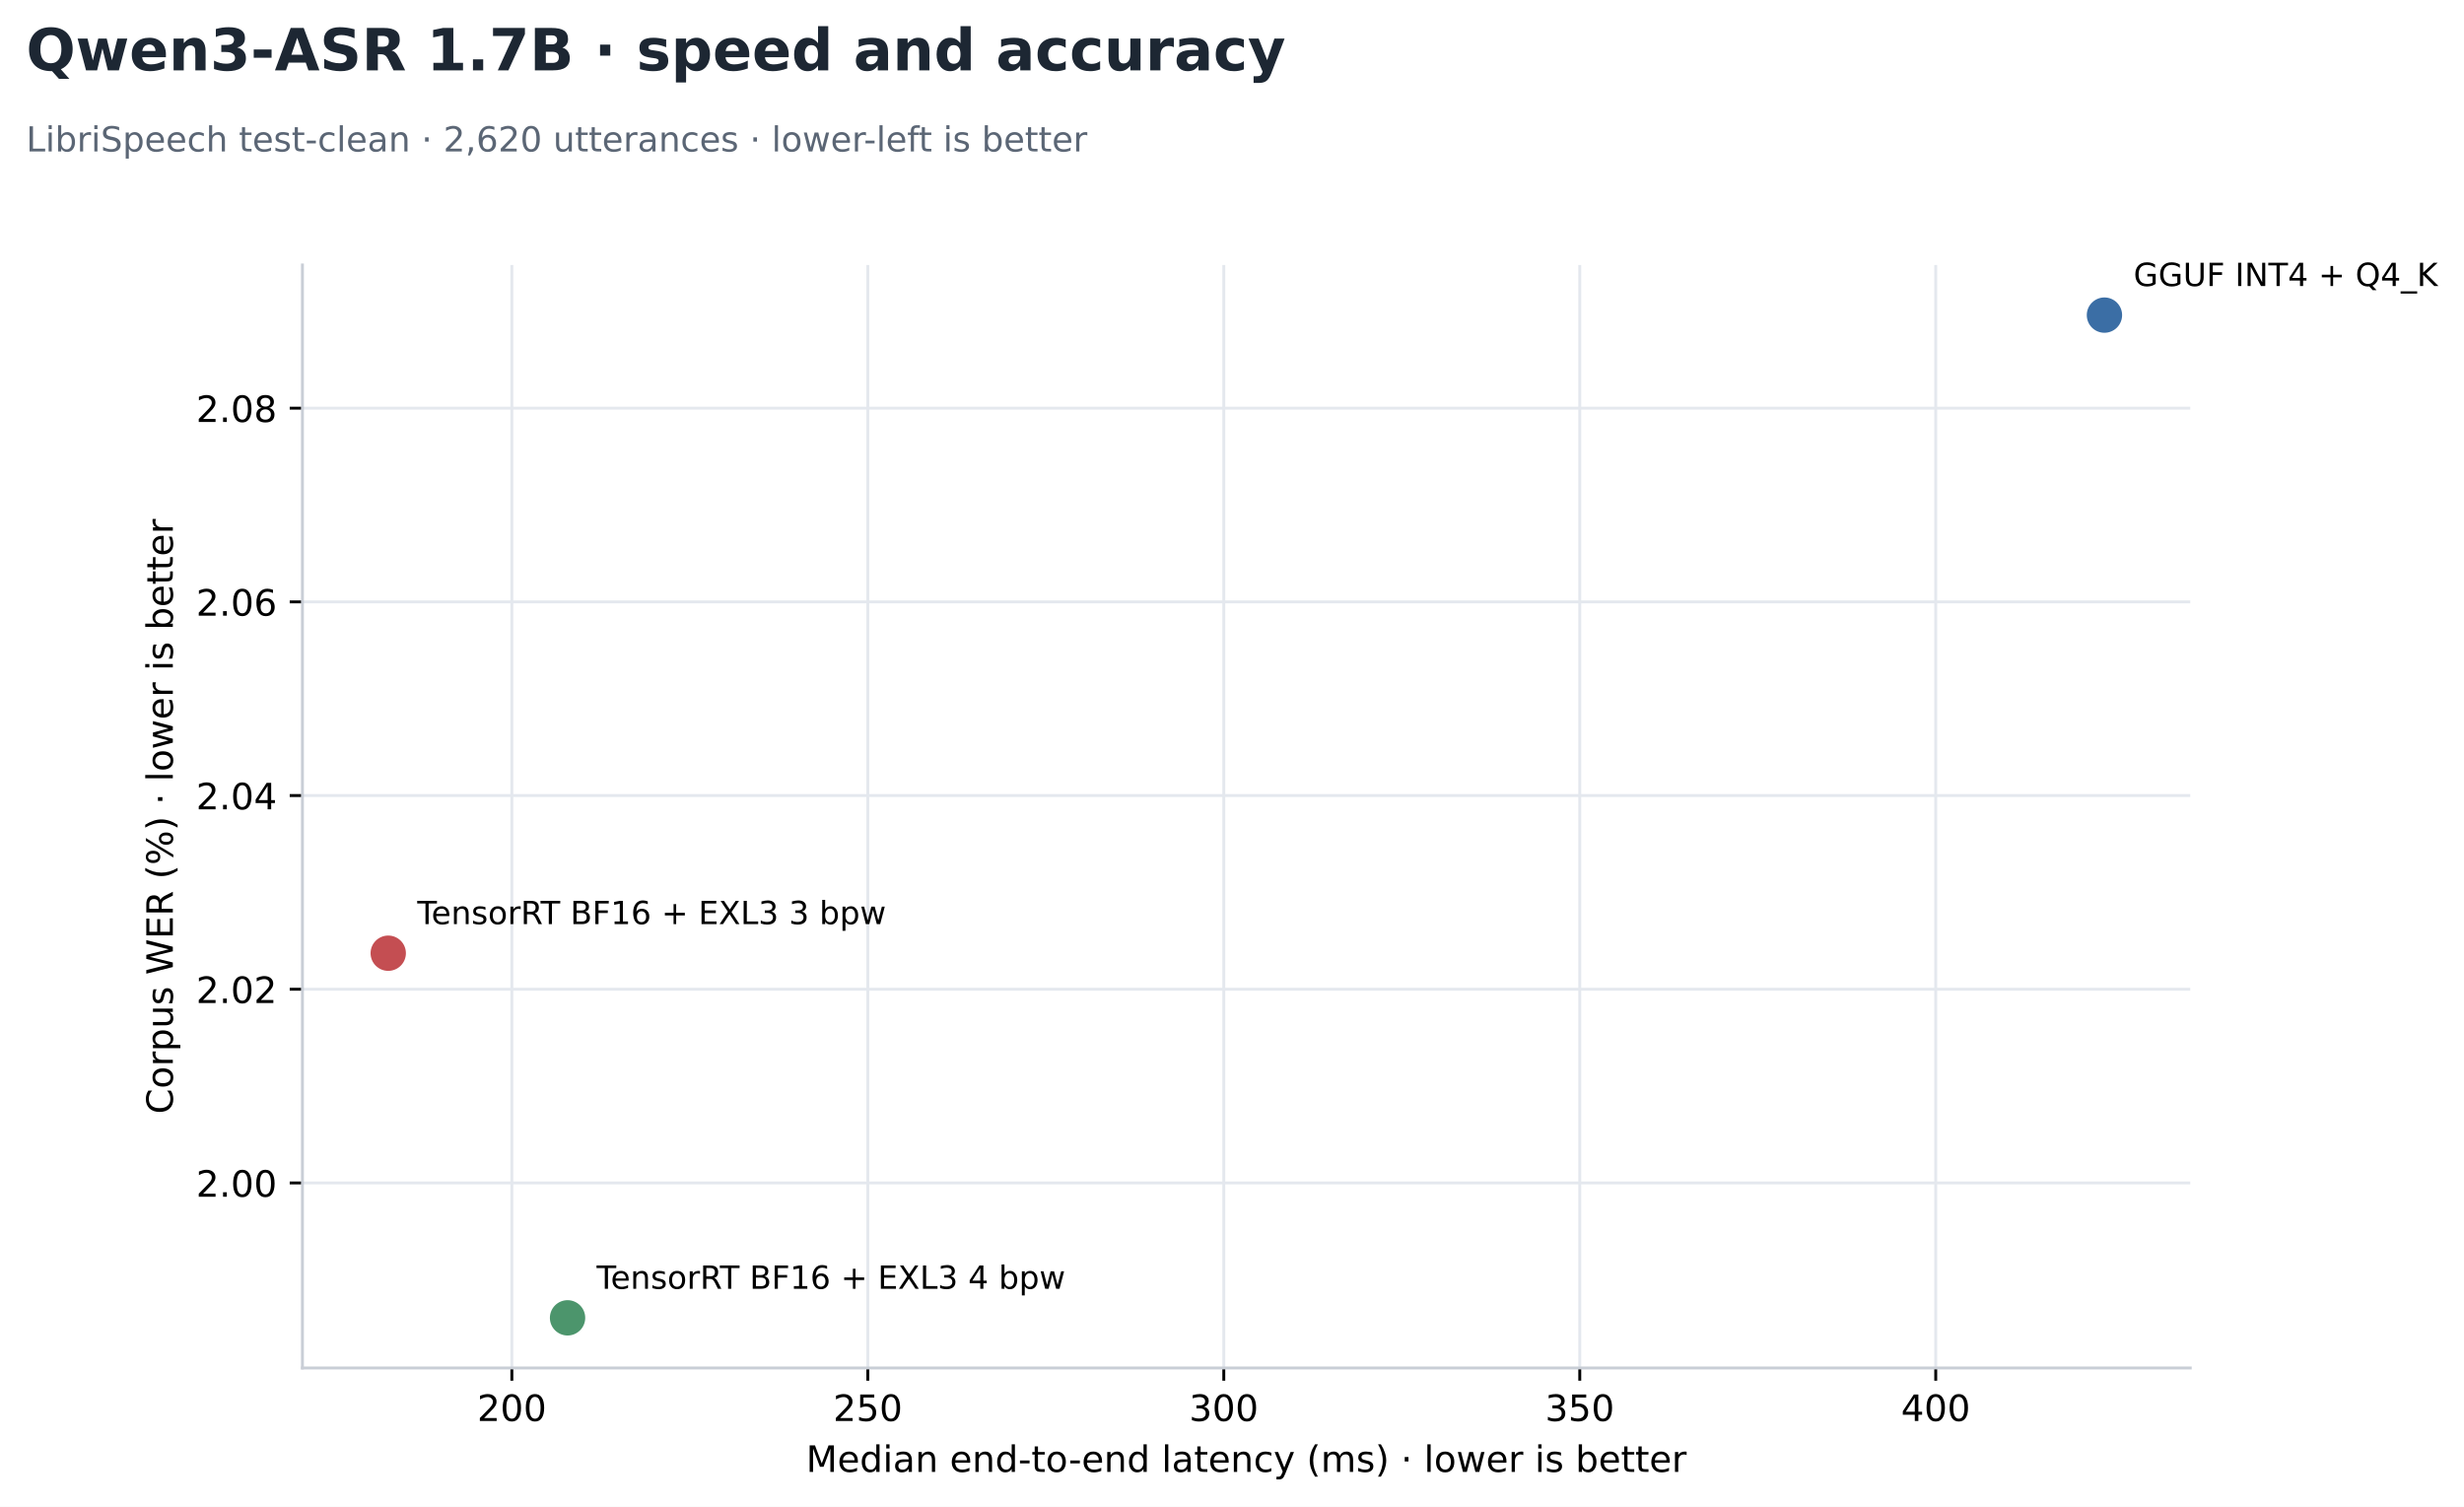
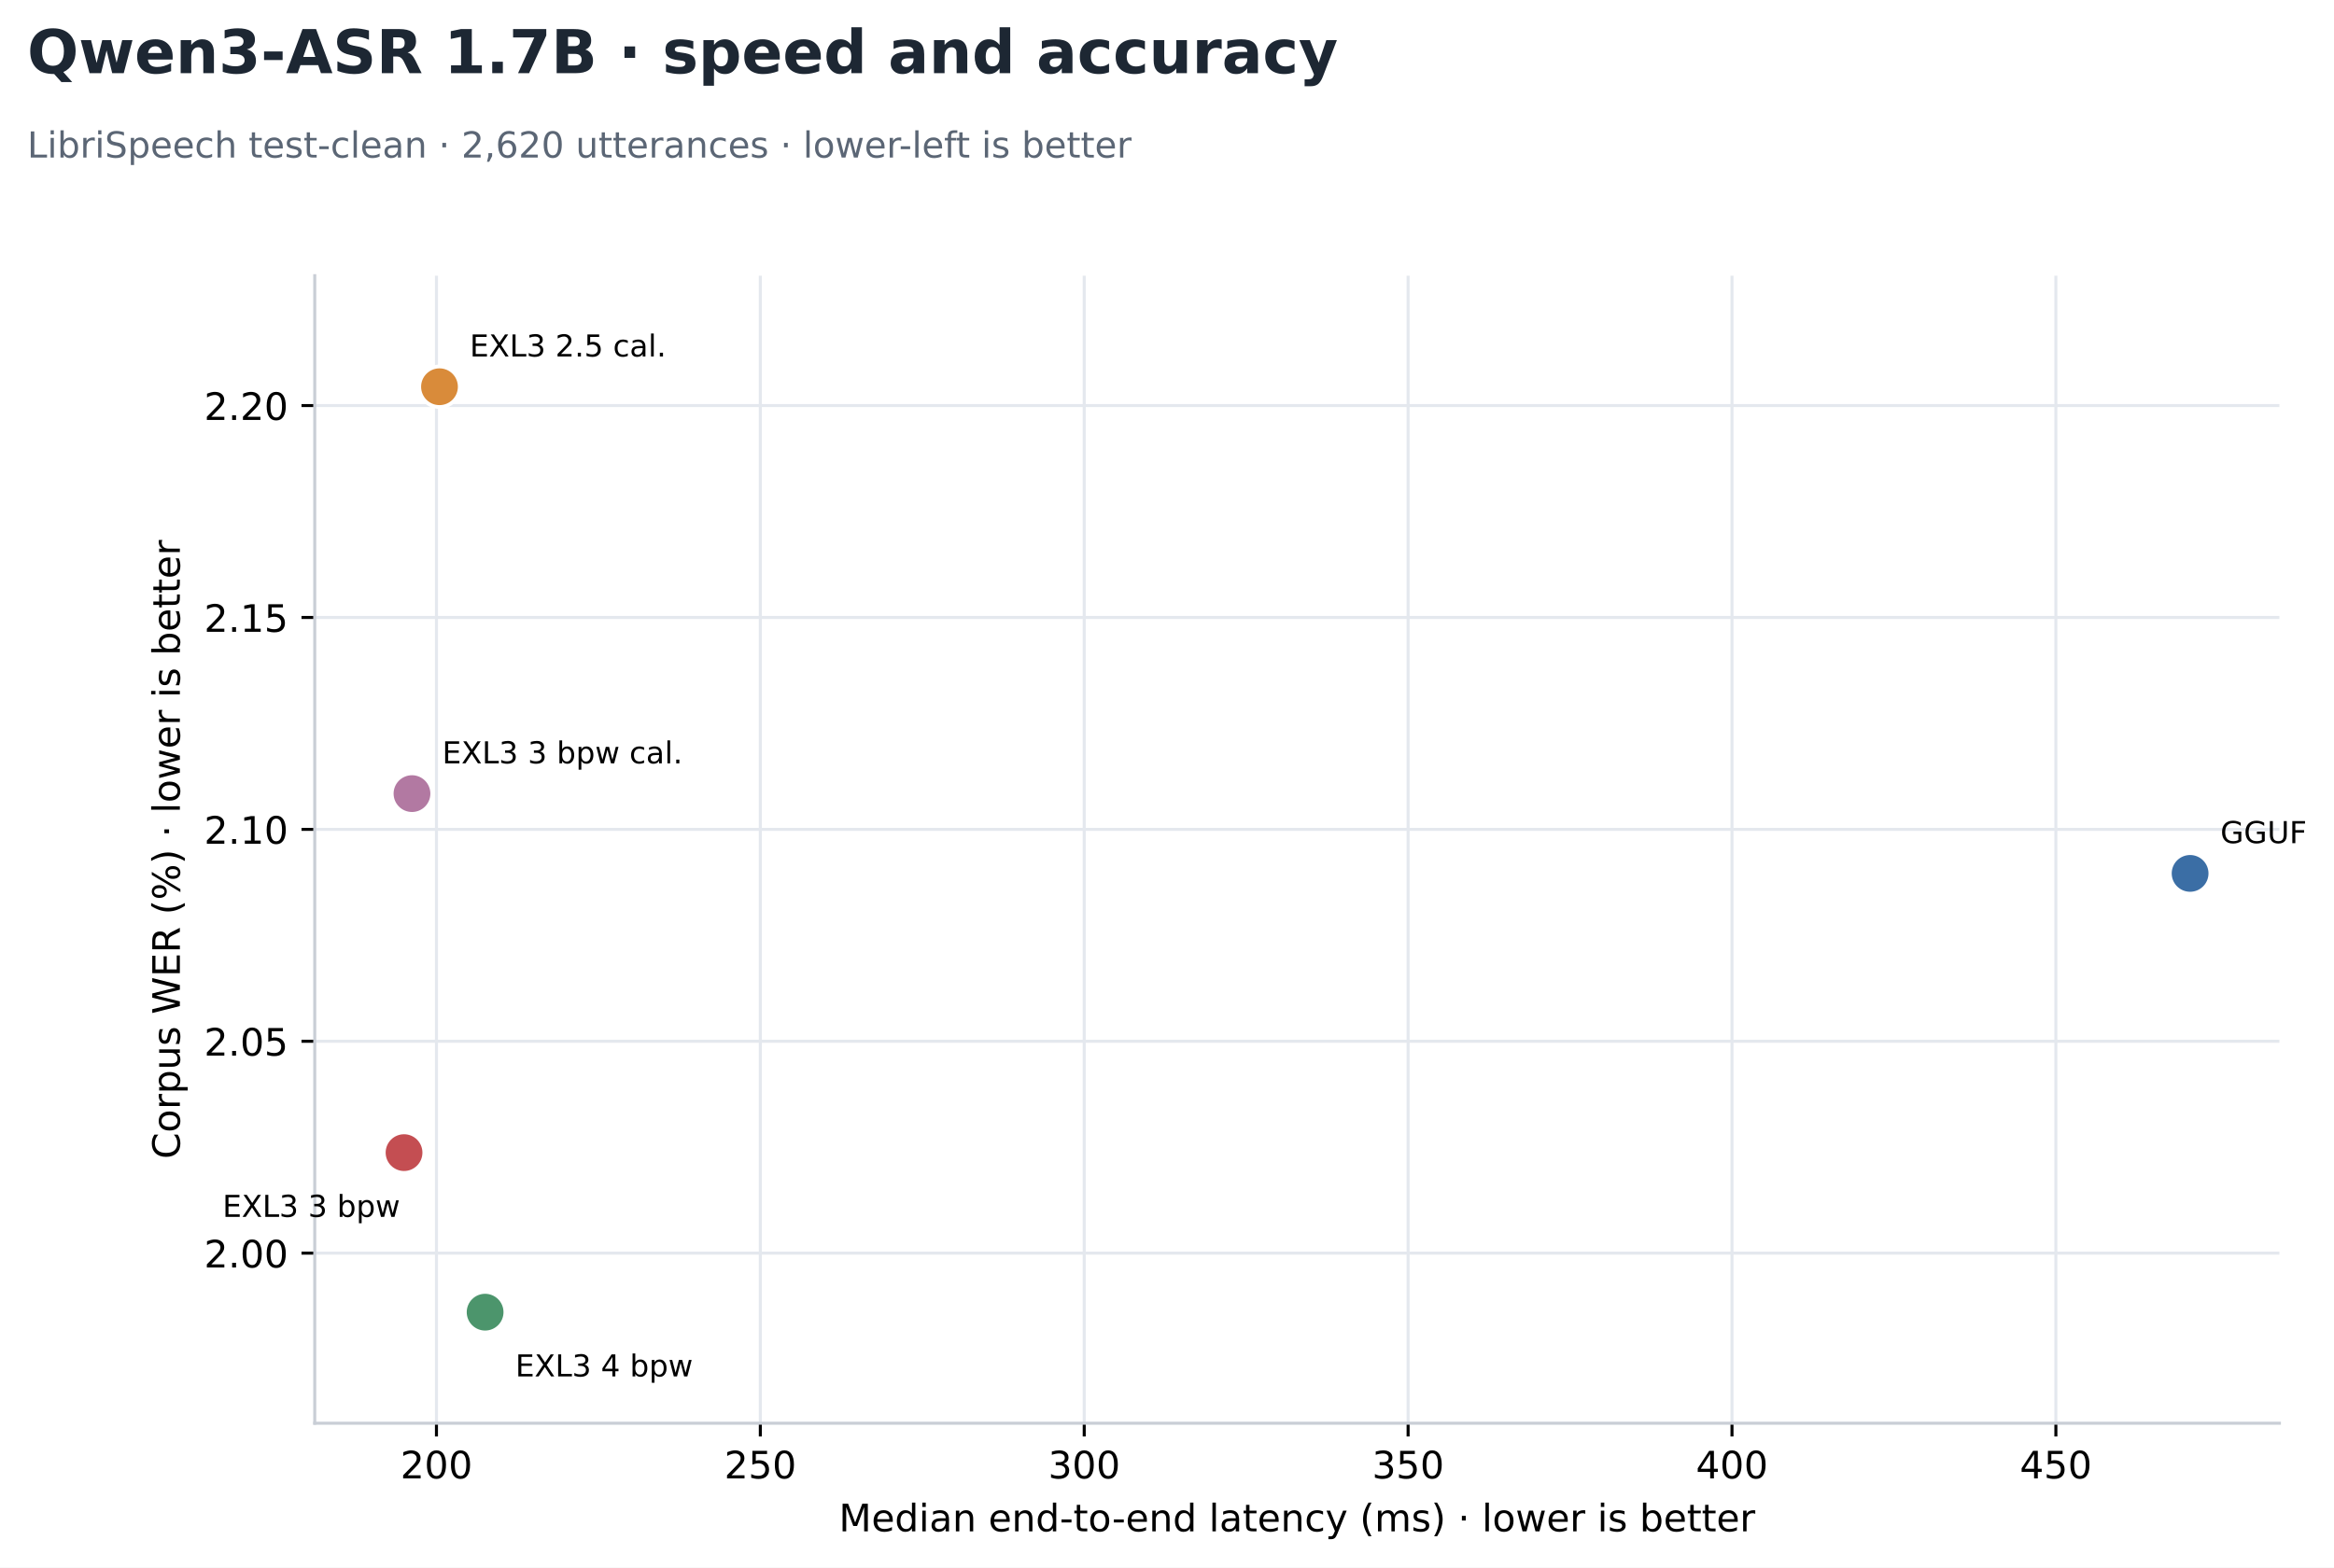
- <svg xmlns="http://www.w3.org/2000/svg" xmlns:xlink="http://www.w3.org/1999/xlink" width="678.122pt" height="414.678pt" viewBox="0 0 678.122 414.678" version="1.1">
+ <svg xmlns="http://www.w3.org/2000/svg" xmlns:xlink="http://www.w3.org/1999/xlink" width="617.222pt" height="414.678pt" viewBox="0 0 617.222 414.678" version="1.1">
  <defs>
    <style type="text/css">*{stroke-linejoin: round; stroke-linecap: butt}</style>
  </defs>
  <g id="figure_1">
    <g id="patch_1">
-       <path d="M 0 414.678  L 678.122 414.678  L 678.122 0  L 0 0  z " style="fill: #ffffff" />
+       <path d="M 0 414.678 L 617.222 414.678 L 617.222 0 L 0 0 z " style="fill: #ffffff" />
    </g>
    <g id="axes_1">
      <g id="patch_2">
-         <path d="M 83.232 376.478  L 602.784 376.478  L 602.784 72.925  L 83.232 72.925  z " style="fill: #ffffff" />
+         <path d="M 83.232 376.478 L 602.784 376.478 L 602.784 72.925 L 83.232 72.925 z " style="fill: #ffffff" />
      </g>
      <g id="matplotlib.axis_1">
        <g id="xtick_1">
          <g id="line2d_1">
-             <path d="M 140.87 376.478  L 140.87 72.925  " clip-path="url(#p044ff386ee)" style="fill: none; stroke: #e4e8ee; stroke-width: 0.8; stroke-linecap: square" />
+             <path d="M 115.42 376.478 L 115.42 72.925 " clip-path="url(#p92b61b6e06)" style="fill: none; stroke: #e4e8ee; stroke-width: 0.8; stroke-linecap: square" />
          </g>
          <g id="line2d_2">
            <defs>
-               <path id="m55747e1075" d="M 0 0  L 0 3.5  " style="stroke: #000000; stroke-width: 0.8" />
+               <path id="ma5e82d9b37" d="M 0 0 L 0 3.5 " style="stroke: #000000; stroke-width: 0.8" />
            </defs>
            <g>
-               <use xlink:href="#m55747e1075" x="140.87" y="376.478" style="stroke: #000000; stroke-width: 0.8" />
+               <use xlink:href="#ma5e82d9b37" x="115.42" y="376.478" style="stroke: #000000; stroke-width: 0.8" />
            </g>
          </g>
          <g id="text_1">
-             <text style="font-size: 10px; font-family: 'DejaVu Sans'; text-anchor: middle" x="140.87" y="391.075" transform="rotate(-0 140.8697 391.0752)">200</text>
+             <text style="font-size: 10px; font-family: 'DejaVu Sans'; text-anchor: middle" x="115.42" y="391.075" transform="rotate(-0 115.42 391.0752)">200</text>
          </g>
        </g>
        <g id="xtick_2">
          <g id="line2d_3">
-             <path d="M 238.836 376.478  L 238.836 72.925  " clip-path="url(#p044ff386ee)" style="fill: none; stroke: #e4e8ee; stroke-width: 0.8; stroke-linecap: square" />
+             <path d="M 201.07 376.478 L 201.07 72.925 " clip-path="url(#p92b61b6e06)" style="fill: none; stroke: #e4e8ee; stroke-width: 0.8; stroke-linecap: square" />
          </g>
          <g id="line2d_4">
            <g>
-               <use xlink:href="#m55747e1075" x="238.836" y="376.478" style="stroke: #000000; stroke-width: 0.8" />
+               <use xlink:href="#ma5e82d9b37" x="201.07" y="376.478" style="stroke: #000000; stroke-width: 0.8" />
            </g>
          </g>
          <g id="text_2">
-             <text style="font-size: 10px; font-family: 'DejaVu Sans'; text-anchor: middle" x="238.836" y="391.075" transform="rotate(-0 238.836 391.0752)">250</text>
+             <text style="font-size: 10px; font-family: 'DejaVu Sans'; text-anchor: middle" x="201.07" y="391.075" transform="rotate(-0 201.0703 391.0752)">250</text>
          </g>
        </g>
        <g id="xtick_3">
          <g id="line2d_5">
-             <path d="M 336.802 376.478  L 336.802 72.925  " clip-path="url(#p044ff386ee)" style="fill: none; stroke: #e4e8ee; stroke-width: 0.8; stroke-linecap: square" />
+             <path d="M 286.721 376.478 L 286.721 72.925 " clip-path="url(#p92b61b6e06)" style="fill: none; stroke: #e4e8ee; stroke-width: 0.8; stroke-linecap: square" />
          </g>
          <g id="line2d_6">
            <g>
-               <use xlink:href="#m55747e1075" x="336.802" y="376.478" style="stroke: #000000; stroke-width: 0.8" />
+               <use xlink:href="#ma5e82d9b37" x="286.721" y="376.478" style="stroke: #000000; stroke-width: 0.8" />
            </g>
          </g>
          <g id="text_3">
-             <text style="font-size: 10px; font-family: 'DejaVu Sans'; text-anchor: middle" x="336.802" y="391.075" transform="rotate(-0 336.8023 391.0752)">300</text>
+             <text style="font-size: 10px; font-family: 'DejaVu Sans'; text-anchor: middle" x="286.721" y="391.075" transform="rotate(-0 286.7206 391.0752)">300</text>
          </g>
        </g>
        <g id="xtick_4">
          <g id="line2d_7">
-             <path d="M 434.769 376.478  L 434.769 72.925  " clip-path="url(#p044ff386ee)" style="fill: none; stroke: #e4e8ee; stroke-width: 0.8; stroke-linecap: square" />
+             <path d="M 372.371 376.478 L 372.371 72.925 " clip-path="url(#p92b61b6e06)" style="fill: none; stroke: #e4e8ee; stroke-width: 0.8; stroke-linecap: square" />
          </g>
          <g id="line2d_8">
            <g>
-               <use xlink:href="#m55747e1075" x="434.769" y="376.478" style="stroke: #000000; stroke-width: 0.8" />
+               <use xlink:href="#ma5e82d9b37" x="372.371" y="376.478" style="stroke: #000000; stroke-width: 0.8" />
            </g>
          </g>
          <g id="text_4">
-             <text style="font-size: 10px; font-family: 'DejaVu Sans'; text-anchor: middle" x="434.769" y="391.075" transform="rotate(-0 434.7687 391.0752)">350</text>
+             <text style="font-size: 10px; font-family: 'DejaVu Sans'; text-anchor: middle" x="372.371" y="391.075" transform="rotate(-0 372.3708 391.0752)">350</text>
          </g>
        </g>
        <g id="xtick_5">
          <g id="line2d_9">
-             <path d="M 532.735 376.478  L 532.735 72.925  " clip-path="url(#p044ff386ee)" style="fill: none; stroke: #e4e8ee; stroke-width: 0.8; stroke-linecap: square" />
+             <path d="M 458.021 376.478 L 458.021 72.925 " clip-path="url(#p92b61b6e06)" style="fill: none; stroke: #e4e8ee; stroke-width: 0.8; stroke-linecap: square" />
          </g>
          <g id="line2d_10">
            <g>
-               <use xlink:href="#m55747e1075" x="532.735" y="376.478" style="stroke: #000000; stroke-width: 0.8" />
+               <use xlink:href="#ma5e82d9b37" x="458.021" y="376.478" style="stroke: #000000; stroke-width: 0.8" />
            </g>
          </g>
          <g id="text_5">
-             <text style="font-size: 10px; font-family: 'DejaVu Sans'; text-anchor: middle" x="532.735" y="391.075" transform="rotate(-0 532.735 391.0752)">400</text>
-           </g>
-         </g>
-         <g id="text_6">
+             <text style="font-size: 10px; font-family: 'DejaVu Sans'; text-anchor: middle" x="458.021" y="391.075" transform="rotate(-0 458.0211 391.0752)">400</text>
+           </g>
+         </g>
+         <g id="xtick_6">
+           <g id="line2d_11">
+             <path d="M 543.671 376.478 L 543.671 72.925 " clip-path="url(#p92b61b6e06)" style="fill: none; stroke: #e4e8ee; stroke-width: 0.8; stroke-linecap: square" />
+           </g>
+           <g id="line2d_12">
+             <g>
+               <use xlink:href="#ma5e82d9b37" x="543.671" y="376.478" style="stroke: #000000; stroke-width: 0.8" />
+             </g>
+           </g>
+           <g id="text_6">
+             <text style="font-size: 10px; font-family: 'DejaVu Sans'; text-anchor: middle" x="543.671" y="391.075" transform="rotate(-0 543.6714 391.0752)">450</text>
+           </g>
+         </g>
+         <g id="text_7">
          <text style="font-size: 10px; font-family: 'DejaVu Sans'; text-anchor: middle" x="343.008" y="405.076" transform="rotate(-0 343.008 405.0759)">Median end-to-end latency (ms) · lower is better</text>
        </g>
      </g>
      <g id="matplotlib.axis_2">
        <g id="ytick_1">
-           <g id="line2d_11">
-             <path d="M 83.232 325.551  L 602.784 325.551  " clip-path="url(#p044ff386ee)" style="fill: none; stroke: #e4e8ee; stroke-width: 0.8; stroke-linecap: square" />
-           </g>
-           <g id="line2d_12">
+           <g id="line2d_13">
+             <path d="M 83.232 331.485 L 602.784 331.485 " clip-path="url(#p92b61b6e06)" style="fill: none; stroke: #e4e8ee; stroke-width: 0.8; stroke-linecap: square" />
+           </g>
+           <g id="line2d_14">
            <defs>
-               <path id="mf269308b11" d="M 0 0  L -3.5 0  " style="stroke: #000000; stroke-width: 0.8" />
+               <path id="mea2eac3095" d="M 0 0 L -3.5 0 " style="stroke: #000000; stroke-width: 0.8" />
            </defs>
            <g>
-               <use xlink:href="#mf269308b11" x="83.232" y="325.551" style="stroke: #000000; stroke-width: 0.8" />
-             </g>
-           </g>
-           <g id="text_7">
-             <text style="font-size: 10px; font-family: 'DejaVu Sans'; text-anchor: end" x="76.232" y="329.35" transform="rotate(-0 76.232 329.3498)">2.00</text>
+               <use xlink:href="#mea2eac3095" x="83.232" y="331.485" style="stroke: #000000; stroke-width: 0.8" />
+             </g>
+           </g>
+           <g id="text_8">
+             <text style="font-size: 10px; font-family: 'DejaVu Sans'; text-anchor: end" x="76.232" y="335.284" transform="rotate(-0 76.232 335.2838)">2.00</text>
          </g>
        </g>
        <g id="ytick_2">
-           <g id="line2d_13">
-             <path d="M 83.232 272.246  L 602.784 272.246  " clip-path="url(#p044ff386ee)" style="fill: none; stroke: #e4e8ee; stroke-width: 0.8; stroke-linecap: square" />
-           </g>
-           <g id="line2d_14">
-             <g>
-               <use xlink:href="#mf269308b11" x="83.232" y="272.246" style="stroke: #000000; stroke-width: 0.8" />
-             </g>
-           </g>
-           <g id="text_8">
-             <text style="font-size: 10px; font-family: 'DejaVu Sans'; text-anchor: end" x="76.232" y="276.045" transform="rotate(-0 76.232 276.0451)">2.02</text>
+           <g id="line2d_15">
+             <path d="M 83.232 275.434 L 602.784 275.434 " clip-path="url(#p92b61b6e06)" style="fill: none; stroke: #e4e8ee; stroke-width: 0.8; stroke-linecap: square" />
+           </g>
+           <g id="line2d_16">
+             <g>
+               <use xlink:href="#mea2eac3095" x="83.232" y="275.434" style="stroke: #000000; stroke-width: 0.8" />
+             </g>
+           </g>
+           <g id="text_9">
+             <text style="font-size: 10px; font-family: 'DejaVu Sans'; text-anchor: end" x="76.232" y="279.233" transform="rotate(-0 76.232 279.233)">2.05</text>
          </g>
        </g>
        <g id="ytick_3">
-           <g id="line2d_15">
-             <path d="M 83.232 218.942  L 602.784 218.942  " clip-path="url(#p044ff386ee)" style="fill: none; stroke: #e4e8ee; stroke-width: 0.8; stroke-linecap: square" />
-           </g>
-           <g id="line2d_16">
-             <g>
-               <use xlink:href="#mf269308b11" x="83.232" y="218.942" style="stroke: #000000; stroke-width: 0.8" />
-             </g>
-           </g>
-           <g id="text_9">
-             <text style="font-size: 10px; font-family: 'DejaVu Sans'; text-anchor: end" x="76.232" y="222.74" transform="rotate(-0 76.232 222.7404)">2.04</text>
+           <g id="line2d_17">
+             <path d="M 83.232 219.383 L 602.784 219.383 " clip-path="url(#p92b61b6e06)" style="fill: none; stroke: #e4e8ee; stroke-width: 0.8; stroke-linecap: square" />
+           </g>
+           <g id="line2d_18">
+             <g>
+               <use xlink:href="#mea2eac3095" x="83.232" y="219.383" style="stroke: #000000; stroke-width: 0.8" />
+             </g>
+           </g>
+           <g id="text_10">
+             <text style="font-size: 10px; font-family: 'DejaVu Sans'; text-anchor: end" x="76.232" y="223.182" transform="rotate(-0 76.232 223.1823)">2.10</text>
          </g>
        </g>
        <g id="ytick_4">
-           <g id="line2d_17">
-             <path d="M 83.232 165.637  L 602.784 165.637  " clip-path="url(#p044ff386ee)" style="fill: none; stroke: #e4e8ee; stroke-width: 0.8; stroke-linecap: square" />
-           </g>
-           <g id="line2d_18">
-             <g>
-               <use xlink:href="#mf269308b11" x="83.232" y="165.637" style="stroke: #000000; stroke-width: 0.8" />
-             </g>
-           </g>
-           <g id="text_10">
-             <text style="font-size: 10px; font-family: 'DejaVu Sans'; text-anchor: end" x="76.232" y="169.436" transform="rotate(-0 76.232 169.4356)">2.06</text>
+           <g id="line2d_19">
+             <path d="M 83.232 163.333 L 602.784 163.333 " clip-path="url(#p92b61b6e06)" style="fill: none; stroke: #e4e8ee; stroke-width: 0.8; stroke-linecap: square" />
+           </g>
+           <g id="line2d_20">
+             <g>
+               <use xlink:href="#mea2eac3095" x="83.232" y="163.333" style="stroke: #000000; stroke-width: 0.8" />
+             </g>
+           </g>
+           <g id="text_11">
+             <text style="font-size: 10px; font-family: 'DejaVu Sans'; text-anchor: end" x="76.232" y="167.132" transform="rotate(-0 76.232 167.1315)">2.15</text>
          </g>
        </g>
        <g id="ytick_5">
-           <g id="line2d_19">
-             <path d="M 83.232 112.332  L 602.784 112.332  " clip-path="url(#p044ff386ee)" style="fill: none; stroke: #e4e8ee; stroke-width: 0.8; stroke-linecap: square" />
-           </g>
-           <g id="line2d_20">
-             <g>
-               <use xlink:href="#mf269308b11" x="83.232" y="112.332" style="stroke: #000000; stroke-width: 0.8" />
-             </g>
-           </g>
-           <g id="text_11">
-             <text style="font-size: 10px; font-family: 'DejaVu Sans'; text-anchor: end" x="76.232" y="116.131" transform="rotate(-0 76.232 116.1309)">2.08</text>
-           </g>
-         </g>
-         <g id="text_12">
+           <g id="line2d_21">
+             <path d="M 83.232 107.282 L 602.784 107.282 " clip-path="url(#p92b61b6e06)" style="fill: none; stroke: #e4e8ee; stroke-width: 0.8; stroke-linecap: square" />
+           </g>
+           <g id="line2d_22">
+             <g>
+               <use xlink:href="#mea2eac3095" x="83.232" y="107.282" style="stroke: #000000; stroke-width: 0.8" />
+             </g>
+           </g>
+           <g id="text_12">
+             <text style="font-size: 10px; font-family: 'DejaVu Sans'; text-anchor: end" x="76.232" y="111.081" transform="rotate(-0 76.232 111.0807)">2.20</text>
+           </g>
+         </g>
+         <g id="text_13">
          <text style="font-size: 10px; font-family: 'DejaVu Sans'; text-anchor: middle" x="47.564" y="224.702" transform="rotate(-90 47.56403 224.7015)">Corpus WER (%) · lower is better</text>
        </g>
      </g>
      <g id="patch_3">
-         <path d="M 83.232 376.478  L 83.232 72.925  " style="fill: none; stroke: #c9ced6; stroke-width: 0.8; stroke-linejoin: miter; stroke-linecap: square" />
+         <path d="M 83.232 376.478 L 83.232 72.925 " style="fill: none; stroke: #c9ced6; stroke-width: 0.8; stroke-linejoin: miter; stroke-linecap: square" />
      </g>
      <g id="patch_4">
-         <path d="M 83.232 376.478  L 602.784 376.478  " style="fill: none; stroke: #c9ced6; stroke-width: 0.8; stroke-linejoin: miter; stroke-linecap: square" />
+         <path d="M 83.232 376.478 L 602.784 376.478 " style="fill: none; stroke: #c9ced6; stroke-width: 0.8; stroke-linejoin: miter; stroke-linecap: square" />
      </g>
      <g id="PathCollection_1">
        <defs>
-           <path id="m992ca6ab34" d="M 0 5.362  C 1.422 5.362 2.786 4.797 3.791 3.791  C 4.797 2.786 5.362 1.422 5.362 0  C 5.362 -1.422 4.797 -2.786 3.791 -3.791  C 2.786 -4.797 1.422 -5.362 0 -5.362  C -1.422 -5.362 -2.786 -4.797 -3.791 -3.791  C -4.797 -2.786 -5.362 -1.422 -5.362 0  C -5.362 1.422 -4.797 2.786 -3.791 3.791  C -2.786 4.797 -1.422 5.362 0 5.362  z " style="stroke: #ffffff" />
-         </defs>
-         <g clip-path="url(#p044ff386ee)">
-           <use xlink:href="#m992ca6ab34" x="579.168" y="86.723" style="fill: #3b6ea5; stroke: #ffffff" />
-         </g>
-       </g>
-       <g id="text_13">
-         <text style="font-size: 8.8px; font-family: 'DejaVu Sans'; text-anchor: start" x="587.168" y="78.723" transform="rotate(-0 587.168 78.72332)">GGUF INT4 + Q4_K</text>
+           <path id="m2fd59ede72" d="M 0 5.362 C 1.422 5.362 2.786 4.797 3.791 3.791 C 4.797 2.786 5.362 1.422 5.362 0 C 5.362 -1.422 4.797 -2.786 3.791 -3.791 C 2.786 -4.797 1.422 -5.362 0 -5.362 C -1.422 -5.362 -2.786 -4.797 -3.791 -3.791 C -4.797 -2.786 -5.362 -1.422 -5.362 0 C -5.362 1.422 -4.797 2.786 -3.791 3.791 C -2.786 4.797 -1.422 5.362 0 5.362 z " style="stroke: #ffffff" />
+         </defs>
+         <g clip-path="url(#p92b61b6e06)">
+           <use xlink:href="#m2fd59ede72" x="579.168" y="231.033" style="fill: #3b6ea5; stroke: #ffffff" />
+         </g>
+       </g>
+       <g id="text_14">
+         <text style="font-size: 8px; font-family: 'DejaVu Sans'; text-anchor: start" x="587.168" y="223.033" transform="rotate(-0 587.168 223.0325)">GGUF</text>
      </g>
      <g id="PathCollection_2">
        <defs>
-           <path id="m44e54fb33a" d="M 0 5.362  C 1.422 5.362 2.786 4.797 3.791 3.791  C 4.797 2.786 5.362 1.422 5.362 0  C 5.362 -1.422 4.797 -2.786 3.791 -3.791  C 2.786 -4.797 1.422 -5.362 0 -5.362  C -1.422 -5.362 -2.786 -4.797 -3.791 -3.791  C -4.797 -2.786 -5.362 -1.422 -5.362 0  C -5.362 1.422 -4.797 2.786 -3.791 3.791  C -2.786 4.797 -1.422 5.362 0 5.362  z " style="stroke: #ffffff" />
-         </defs>
-         <g clip-path="url(#p044ff386ee)">
-           <use xlink:href="#m44e54fb33a" x="106.848" y="262.332" style="fill: #c44e52; stroke: #ffffff" />
-         </g>
-       </g>
-       <g id="text_14">
-         <text style="font-size: 8.8px; font-family: 'DejaVu Sans'; text-anchor: start" x="114.848" y="254.332" transform="rotate(-0 114.848 254.3319)">TensorRT BF16 + EXL3 3 bpw</text>
+           <path id="m9393707ab5" d="M 0 5.362 C 1.422 5.362 2.786 4.797 3.791 3.791 C 4.797 2.786 5.362 1.422 5.362 0 C 5.362 -1.422 4.797 -2.786 3.791 -3.791 C 2.786 -4.797 1.422 -5.362 0 -5.362 C -1.422 -5.362 -2.786 -4.797 -3.791 -3.791 C -4.797 -2.786 -5.362 -1.422 -5.362 0 C -5.362 1.422 -4.797 2.786 -3.791 3.791 C -2.786 4.797 -1.422 5.362 0 5.362 z " style="stroke: #ffffff" />
+         </defs>
+         <g clip-path="url(#p92b61b6e06)">
+           <use xlink:href="#m9393707ab5" x="116.223" y="102.302" style="fill: #d98b3a; stroke: #ffffff" />
+         </g>
+       </g>
+       <g id="text_15">
+         <text style="font-size: 8px; font-family: 'DejaVu Sans'; text-anchor: start" x="124.223" y="94.302" transform="rotate(-0 124.2235 94.3015)">EXL3 2.5 cal.</text>
      </g>
      <g id="PathCollection_3">
        <defs>
-           <path id="mcf84c5e1d1" d="M 0 5.362  C 1.422 5.362 2.786 4.797 3.791 3.791  C 4.797 2.786 5.362 1.422 5.362 0  C 5.362 -1.422 4.797 -2.786 3.791 -3.791  C 2.786 -4.797 1.422 -5.362 0 -5.362  C -1.422 -5.362 -2.786 -4.797 -3.791 -3.791  C -4.797 -2.786 -5.362 -1.422 -5.362 0  C -5.362 1.422 -4.797 2.786 -3.791 3.791  C -2.786 4.797 -1.422 5.362 0 5.362  z " style="stroke: #ffffff" />
-         </defs>
-         <g clip-path="url(#p044ff386ee)">
-           <use xlink:href="#mcf84c5e1d1" x="156.198" y="362.68" style="fill: #4c956c; stroke: #ffffff" />
-         </g>
-       </g>
-       <g id="text_15">
-         <text style="font-size: 8.8px; font-family: 'DejaVu Sans'; text-anchor: start" x="164.198" y="354.68" transform="rotate(-0 164.1984 354.6797)">TensorRT BF16 + EXL3 4 bpw</text>
-       </g>
-     </g>
-     <g id="text_16">
+           <path id="m8fee03d5fd" d="M 0 5.362 C 1.422 5.362 2.786 4.797 3.791 3.791 C 4.797 2.786 5.362 1.422 5.362 0 C 5.362 -1.422 4.797 -2.786 3.791 -3.791 C 2.786 -4.797 1.422 -5.362 0 -5.362 C -1.422 -5.362 -2.786 -4.797 -3.791 -3.791 C -4.797 -2.786 -5.362 -1.422 -5.362 0 C -5.362 1.422 -4.797 2.786 -3.791 3.791 C -2.786 4.797 -1.422 5.362 0 5.362 z " style="stroke: #ffffff" />
+         </defs>
+         <g clip-path="url(#p92b61b6e06)">
+           <use xlink:href="#m8fee03d5fd" x="106.848" y="304.895" style="fill: #c44e52; stroke: #ffffff" />
+         </g>
+       </g>
+       <g id="text_16">
+         <text style="font-size: 8px; font-family: 'DejaVu Sans'; text-anchor: start" x="58.848" y="321.895" transform="rotate(-0 58.848 321.8946)">EXL3 3 bpw</text>
+       </g>
+       <g id="PathCollection_4">
+         <defs>
+           <path id="mcbc58f43e9" d="M 0 5.362 C 1.422 5.362 2.786 4.797 3.791 3.791 C 4.797 2.786 5.362 1.422 5.362 0 C 5.362 -1.422 4.797 -2.786 3.791 -3.791 C 2.786 -4.797 1.422 -5.362 0 -5.362 C -1.422 -5.362 -2.786 -4.797 -3.791 -3.791 C -4.797 -2.786 -5.362 -1.422 -5.362 0 C -5.362 1.422 -4.797 2.786 -3.791 3.791 C -2.786 4.797 -1.422 5.362 0 5.362 z " style="stroke: #ffffff" />
+         </defs>
+         <g clip-path="url(#p92b61b6e06)">
+           <use xlink:href="#mcbc58f43e9" x="108.947" y="209.929" style="fill: #b279a2; stroke: #ffffff" />
+         </g>
+       </g>
+       <g id="text_17">
+         <text style="font-size: 8px; font-family: 'DejaVu Sans'; text-anchor: start" x="116.947" y="201.929" transform="rotate(-0 116.9471 201.9291)">EXL3 3 bpw cal.</text>
+       </g>
+       <g id="PathCollection_5">
+         <defs>
+           <path id="m7f5469d153" d="M 0 5.362 C 1.422 5.362 2.786 4.797 3.791 3.791 C 4.797 2.786 5.362 1.422 5.362 0 C 5.362 -1.422 4.797 -2.786 3.791 -3.791 C 2.786 -4.797 1.422 -5.362 0 -5.362 C -1.422 -5.362 -2.786 -4.797 -3.791 -3.791 C -4.797 -2.786 -5.362 -1.422 -5.362 0 C -5.362 1.422 -4.797 2.786 -3.791 3.791 C -2.786 4.797 -1.422 5.362 0 5.362 z " style="stroke: #ffffff" />
+         </defs>
+         <g clip-path="url(#p92b61b6e06)">
+           <use xlink:href="#m7f5469d153" x="128.288" y="347.101" style="fill: #4c956c; stroke: #ffffff" />
+         </g>
+       </g>
+       <g id="text_18">
+         <text style="font-size: 8px; font-family: 'DejaVu Sans'; text-anchor: start" x="136.288" y="364.101" transform="rotate(-0 136.2885 364.1015)">EXL3 4 bpw</text>
+       </g>
+     </g>
+     <g id="text_19">
      <text style="font-weight: 700; font-size: 16px; font-family: 'DejaVu Sans'; text-anchor: start; fill: #1d2733" x="7.2" y="19.358" transform="rotate(-0 7.2 19.3575)">Qwen3-ASR 1.7B · speed and accuracy</text>
    </g>
-     <g id="text_17">
+     <g id="text_20">
      <text style="font-size: 9.5px; font-family: 'DejaVu Sans'; text-anchor: start; fill: #5b6675" x="7.2" y="41.678" transform="rotate(-0 7.2 41.6775)">LibriSpeech test-clean · 2,620 utterances · lower-left is better</text>
    </g>
  </g>
  <defs>
-     <clipPath id="p044ff386ee">
+     <clipPath id="p92b61b6e06">
      <rect x="83.232" y="72.925" width="519.552" height="303.552" />
    </clipPath>
  </defs>
</svg>
